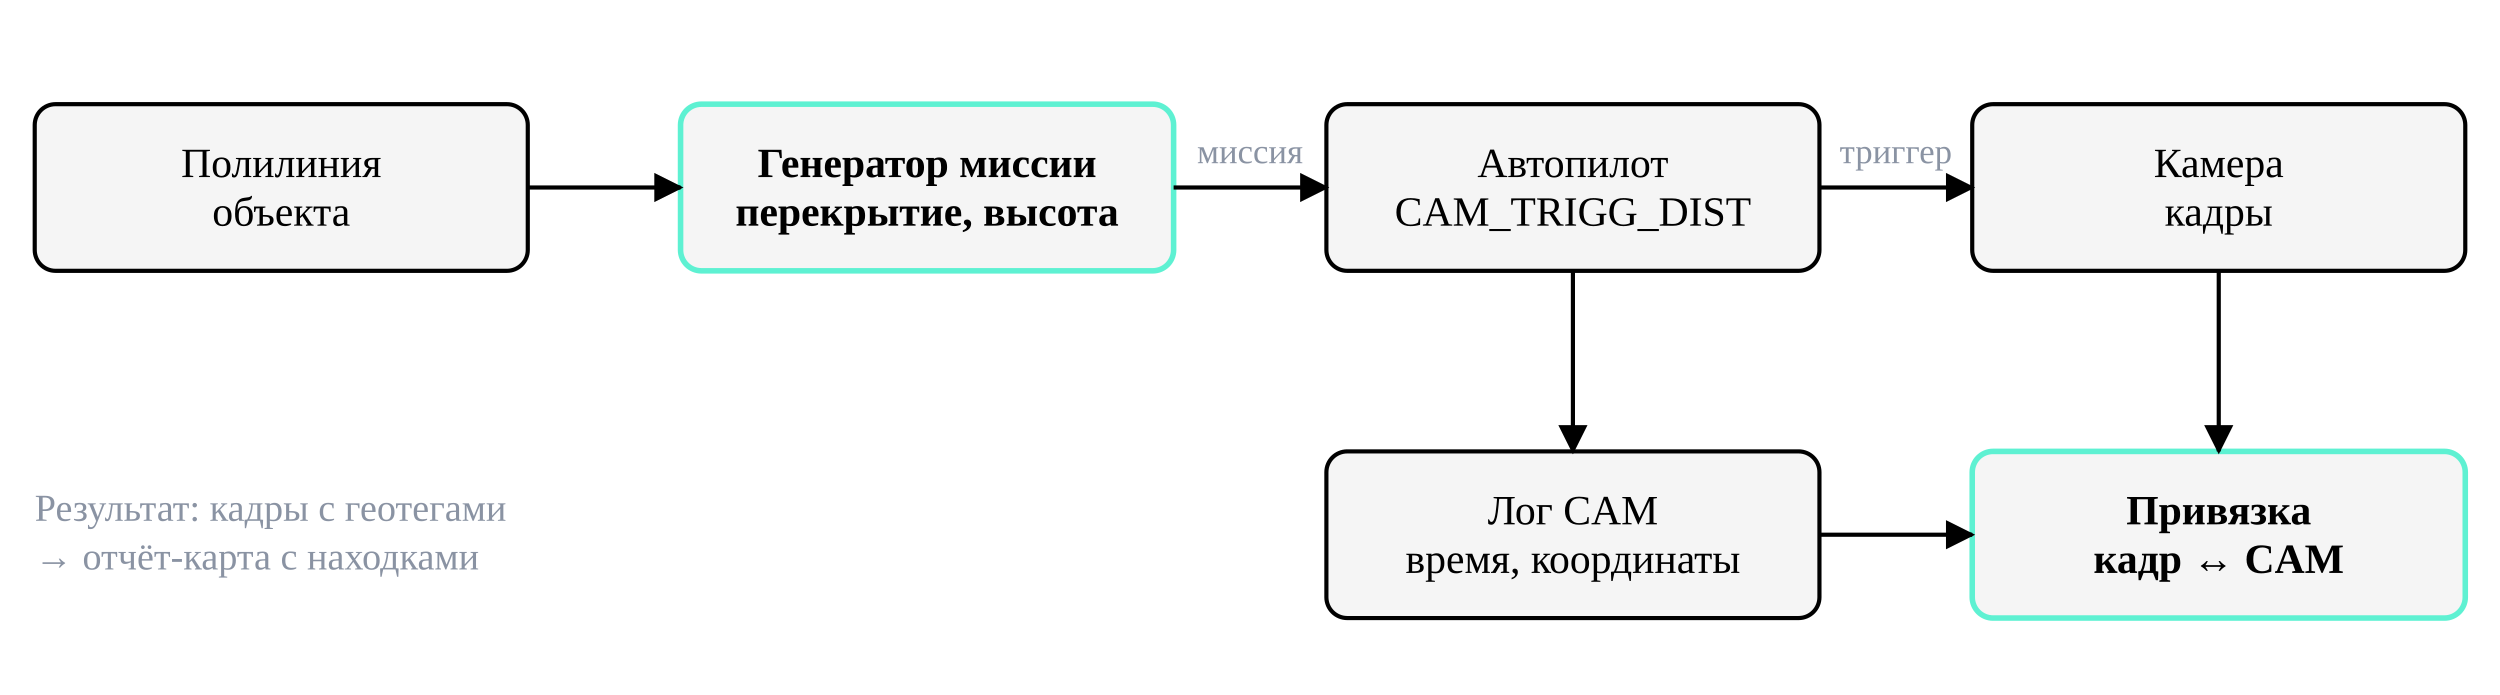
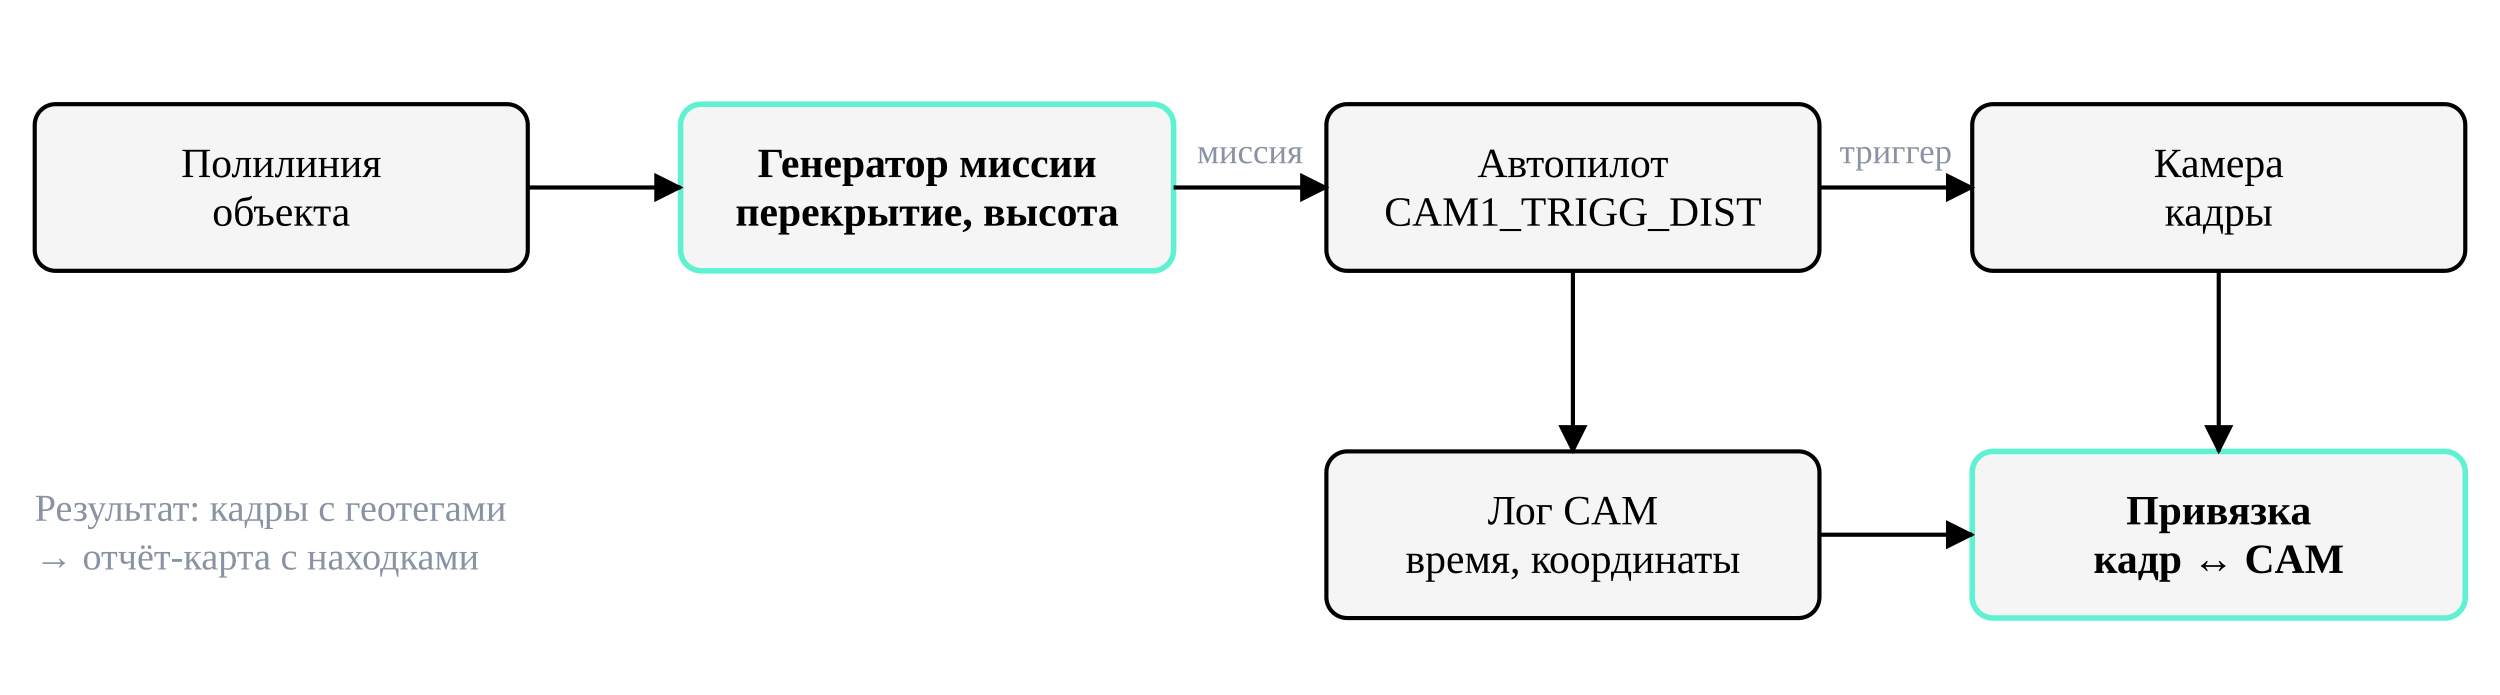
<svg xmlns="http://www.w3.org/2000/svg" viewBox="0 0 720 200" width="100%" role="img" aria-labelledby="t" style="max-width:720px;display:block;margin:0 auto">
  <style>text{font-family: var(--gc-font-mono, ui-monospace, Menlo, monospace); font-size: 12px;fill:currentColor} .m{fill:var(--gc-ink-muted, #8a93a3)} .a{fill:var(--gc-accent-hud, #5ef1d2)} .w{fill:var(--gc-signal-amber, #f0b24c)} .d{fill:var(--gc-signal-red, #e8636b)} .box{fill:var(--gc-surface-200, rgba(128,128,128,0.08));stroke:currentColor;stroke-width:1.2} .boxa{fill:var(--gc-surface-200, rgba(128,128,128,0.08));stroke:var(--gc-accent-hud, #5ef1d2);stroke-width:1.6} .ln{stroke:currentColor;stroke-width:1.2;fill:none} .lna{stroke:var(--gc-accent-hud, #5ef1d2);stroke-width:1.6;fill:none} .lnm{stroke:var(--gc-ink-muted, #8a93a3);stroke-width:1;fill:none;stroke-dasharray:4 3} .t{font-size:11px} .b{font-weight:600}</style>
  <defs>
    <marker id="ar" viewBox="0 0 10 10" refX="9" refY="5" markerWidth="7" markerHeight="7" orient="auto-start-reverse">
      <path d="M0 0L10 5L0 10z" fill="currentColor" />
    </marker>
    <marker id="ara" viewBox="0 0 10 10" refX="9" refY="5" markerWidth="7" markerHeight="7" orient="auto-start-reverse">
      <path d="M0 0L10 5L0 10z" fill="var(--gc-accent-hud, #5ef1d2)" />
    </marker>
  </defs>
  <rect class="box" x="10.0" y="30" width="142.0" height="48" rx="6" />
  <text x="81.0" y="51.0" text-anchor="middle">Полилиния</text>
  <text x="81.0" y="65.0" text-anchor="middle">объекта</text>
  <rect class="boxa" x="196.0" y="30" width="142.0" height="48" rx="6" />
  <text x="267.0" y="51.0" text-anchor="middle" class="b">Генератор миссии</text>
  <text x="267.0" y="65.0" text-anchor="middle" class="b">перекрытие, высота</text>
  <rect class="box" x="382.0" y="30" width="142.0" height="48" rx="6" />
  <text x="453.0" y="51.0" text-anchor="middle">Автопилот</text>
-   <text x="453.0" y="65.0" text-anchor="middle">CAM_TRIGG_DIST</text>
+   <text x="453.0" y="65.0" text-anchor="middle">CAM1_TRIGG_DIST</text>
  <rect class="box" x="568.0" y="30" width="142.0" height="48" rx="6" />
  <text x="639.0" y="51.0" text-anchor="middle">Камера</text>
  <text x="639.0" y="65.0" text-anchor="middle">кадры</text>
  <rect class="box" x="382.0" y="130" width="142.0" height="48" rx="6" />
  <text x="453.0" y="151.0" text-anchor="middle">Лог CAM</text>
  <text x="453.0" y="165.0" text-anchor="middle">время, координаты</text>
  <rect class="boxa" x="568.0" y="130" width="142.0" height="48" rx="6" />
  <text x="639.0" y="151.0" text-anchor="middle" class="b">Привязка</text>
  <text x="639.0" y="165.0" text-anchor="middle" class="b">кадр ↔ CAM</text>
  <path class="ln" d="M152.0 54.0 L196.0 54.0" marker-end="url(#ar)" />
  <path class="ln" d="M338.0 54.0 L382.0 54.0" marker-end="url(#ar)" />
  <text x="360.0" y="47.0" text-anchor="middle" class="m t" style="font-size:10px">миссия</text>
  <path class="ln" d="M524.0 54.0 L568.0 54.0" marker-end="url(#ar)" />
  <text x="546.0" y="47.0" text-anchor="middle" class="m t" style="font-size:10px">триггер</text>
  <path class="ln" d="M453.0 78 L453.0 130" marker-end="url(#ar)" />
  <path class="ln" d="M639.0 78 L639.0 130" marker-end="url(#ar)" />
  <path class="ln" d="M524.0 154.0 L568.0 154.0" marker-end="url(#ar)" />
  <text x="10" y="150" text-anchor="start" class="m t">Результат: кадры с геотегами</text>
  <text x="10" y="164" text-anchor="start" class="m t">→ отчёт-карта с находками</text>
</svg>
